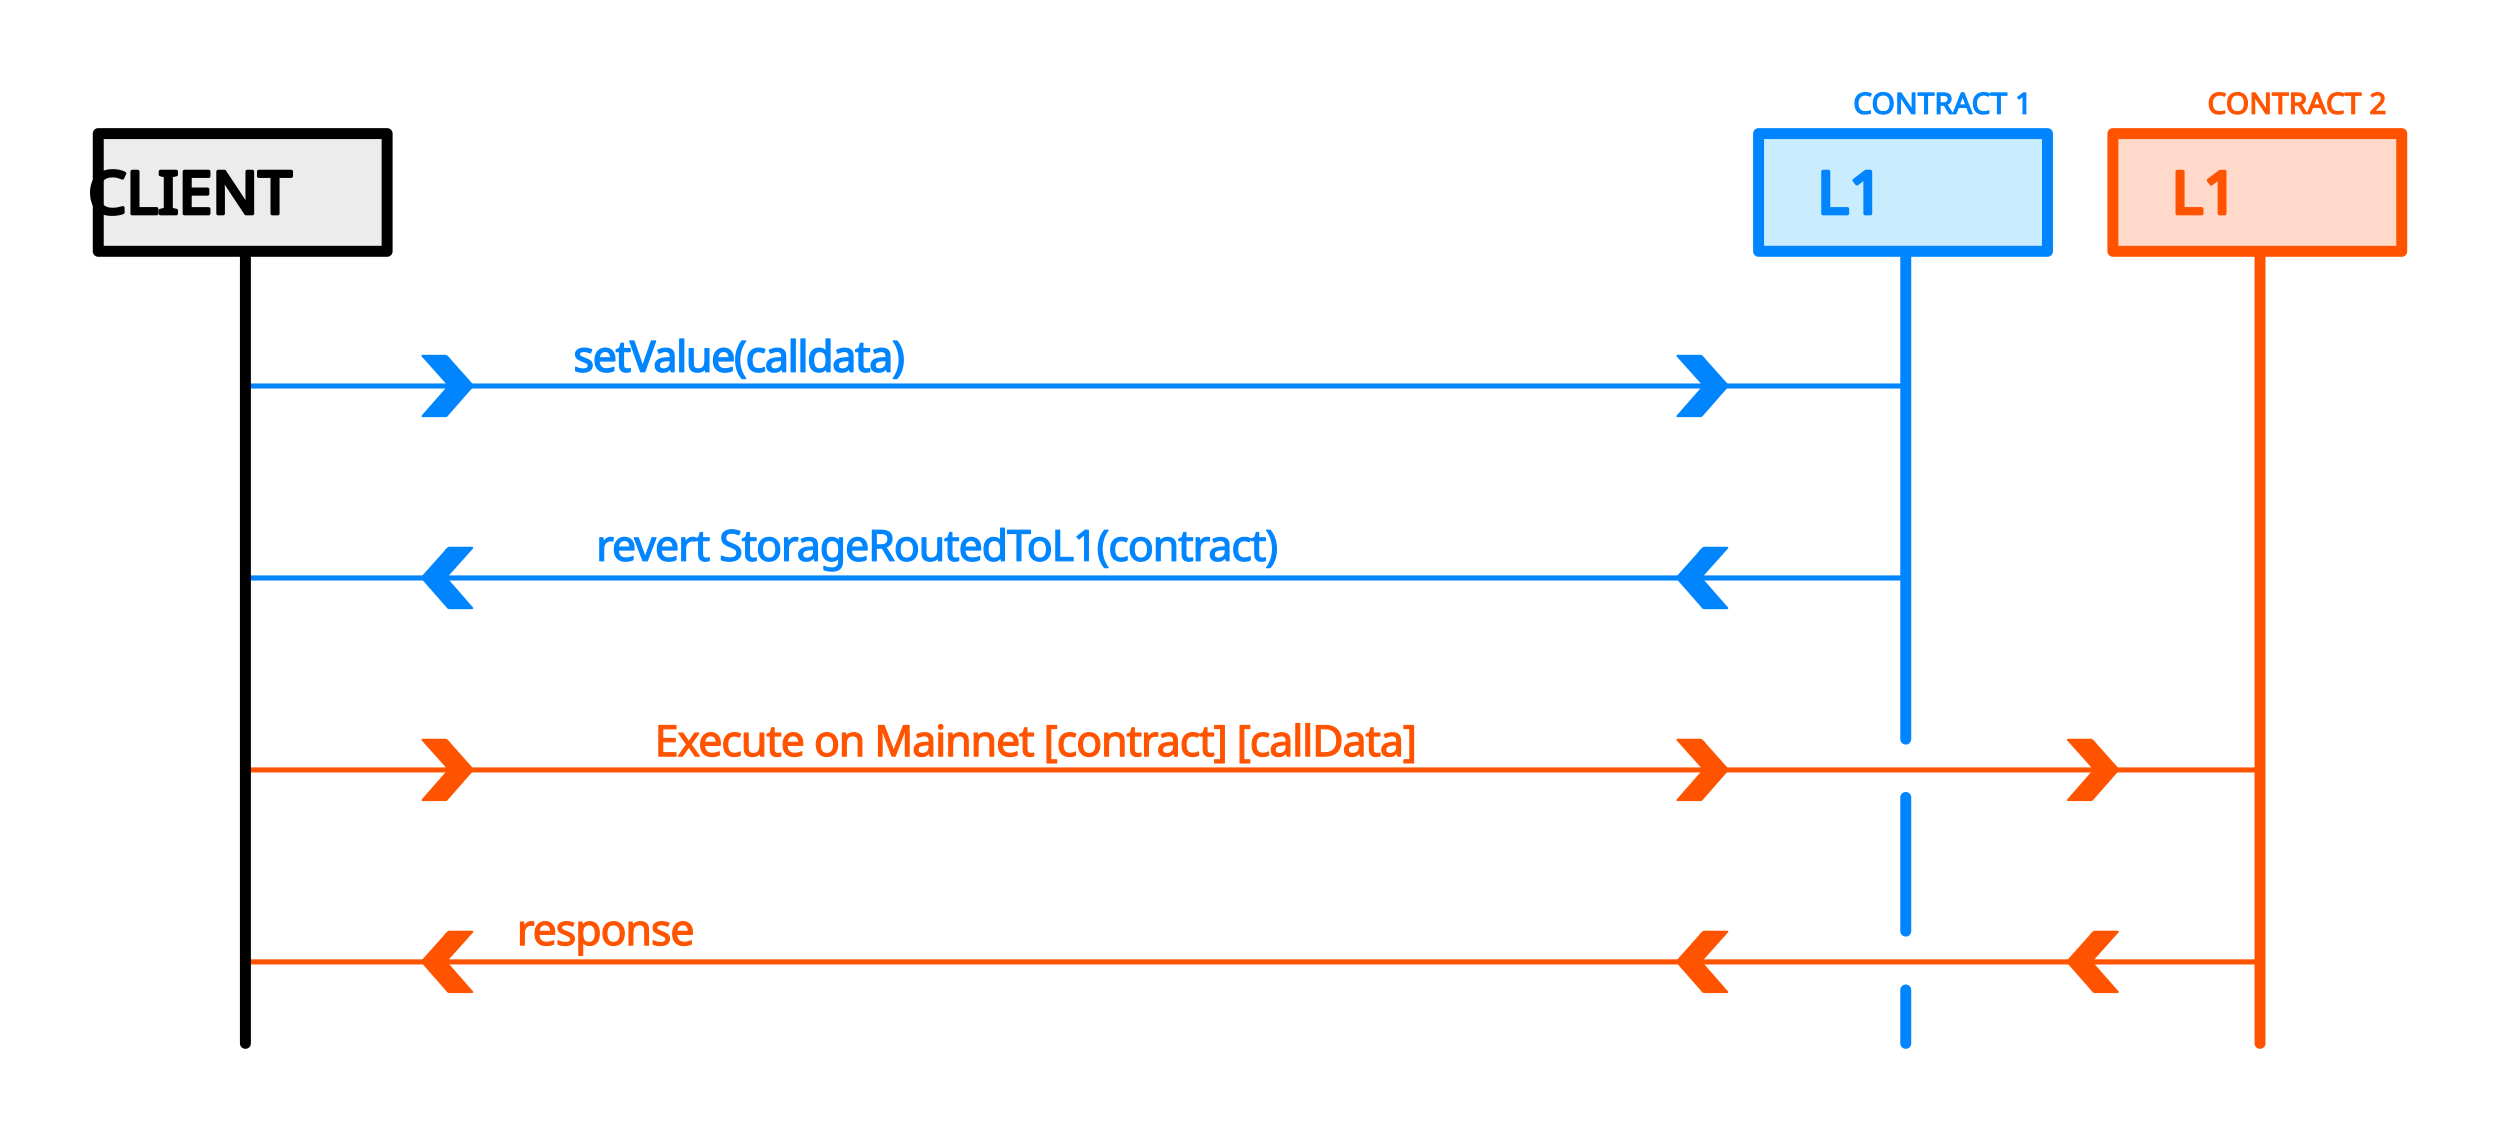
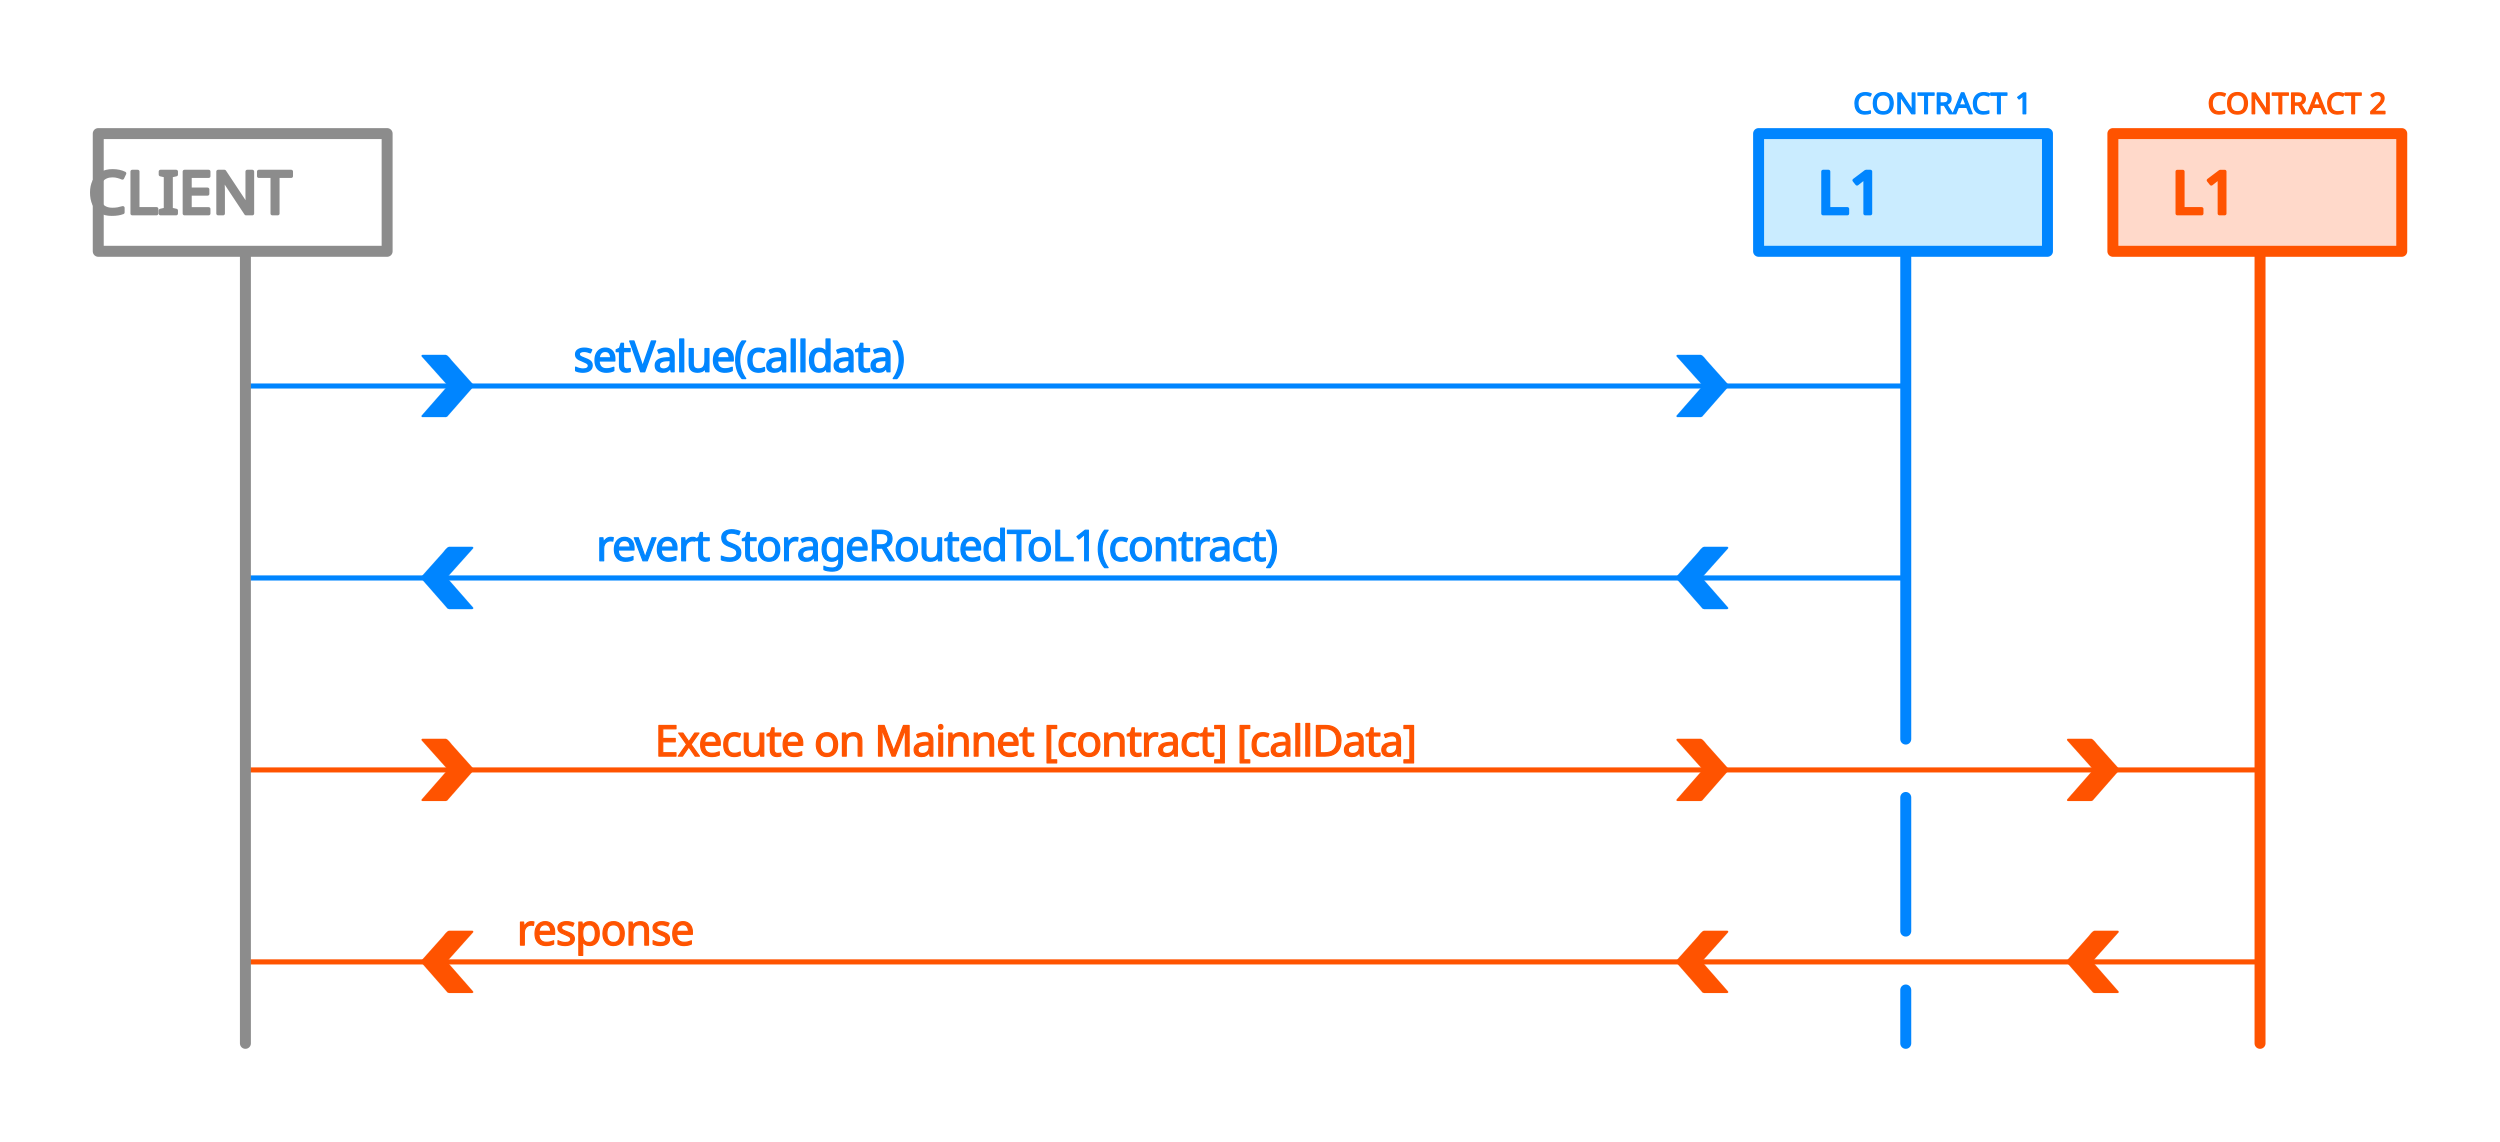
<svg xmlns="http://www.w3.org/2000/svg" xmlns:xlink="http://www.w3.org/1999/xlink" width="538.993mm" height="246.125mm" viewBox="0 0 538.993 246.125" version="1.1" id="svg6">
  <defs id="defs2">
    <rect x="258.608" y="35.355" width="130.437" height="286.727" id="rect1163" />
    <rect x="352.45" y="114.378" width="27.62" height="4.849" id="rect1482" />
    <linearGradient id="linearGradient1059">
      <stop style="stop-color:#000000;stop-opacity:1;" offset="0" id="stop1055" />
      <stop style="stop-color:#000000;stop-opacity:0;" offset="1" id="stop1057" />
    </linearGradient>
    <rect x="136.861" y="168.484" width="23.687" height="7.896" id="rect1202" />
    <linearGradient id="linearGradient1005">
      <stop style="stop-color:#000000;stop-opacity:1;" offset="0" id="stop1001" />
      <stop style="stop-color:#000000;stop-opacity:0;" offset="1" id="stop1003" />
    </linearGradient>
    <marker style="overflow:visible" id="Arrow2Mstart" refX="0" refY="0" orient="auto">
      <path transform="scale(0.6)" d="M 8.719,4.034 -2.207,0.016 8.719,-4.002 c -1.745,2.372 -1.735,5.617 -6e-7,8.035 z" style="fill:context-stroke;fill-rule:evenodd;stroke-width:0.625;stroke-linejoin:round" id="path1120" />
    </marker>
    <marker style="overflow:visible" id="Arrow2Lend" refX="0" refY="0" orient="auto">
      <path transform="matrix(-1.1,0,0,-1.1,-1.1,0)" d="M 8.719,4.034 -2.207,0.016 8.719,-4.002 c -1.745,2.372 -1.735,5.617 -6e-7,8.035 z" style="fill:context-stroke;fill-rule:evenodd;stroke-width:0.625;stroke-linejoin:round" id="path1117" />
    </marker>
    <marker style="overflow:visible" id="TriangleOutL" refX="0" refY="0" orient="auto">
      <path transform="scale(0.8)" style="fill:context-stroke;fill-rule:evenodd;stroke:context-stroke;stroke-width:1pt" d="M 5.77,0 -2.88,5 V -5 Z" id="path1238" />
    </marker>
    <marker style="overflow:visible" id="TriangleOutL-4" refX="0" refY="0" orient="auto">
      <path transform="scale(0.8)" style="fill:context-stroke;fill-rule:evenodd;stroke:context-stroke;stroke-width:1pt" d="M 5.77,0 -2.88,5 V -5 Z" id="path1238-7" />
    </marker>
    <marker style="overflow:visible" id="TriangleOutL-8" refX="0" refY="0" orient="auto">
      <path transform="scale(0.8)" style="fill:context-stroke;fill-rule:evenodd;stroke:context-stroke;stroke-width:1pt" d="M 5.77,0 -2.88,5 V -5 Z" id="path1238-3" />
    </marker>
    <marker style="overflow:visible" id="TriangleOutL-4-2" refX="0" refY="0" orient="auto">
      <path transform="scale(0.8)" style="fill:context-stroke;fill-rule:evenodd;stroke:context-stroke;stroke-width:1pt" d="M 5.77,0 -2.88,5 V -5 Z" id="path1238-7-8" />
    </marker>
    <linearGradient xlink:href="#linearGradient1005" id="linearGradient1007" x1="88.406" y1="45.401" x2="98.212" y2="45.401" gradientUnits="userSpaceOnUse" />
    <linearGradient xlink:href="#linearGradient1059" id="linearGradient1061" x1="86.907" y1="237.228" x2="177.445" y2="237.228" gradientUnits="userSpaceOnUse" />
  </defs>
  <g id="layer1" transform="translate(-33.41176,-65.063)">
    <g id="g2230" transform="translate(-7.275221,9.730348)" style="stroke:#ff5300;stroke-opacity:1;fill:#ff5300;fill-opacity:1">
      <text xml:space="preserve" style="font-size:9.269px;line-height:1.25;font-family:Palatino;-inkscape-font-specification:Palatino;font-variant-ligatures:none;text-align:center;letter-spacing:-0.242px;text-anchor:middle;stroke:#ff5300;stroke-width:0.257;stroke-linecap:round;stroke-linejoin:round;stroke-miterlimit:4;stroke-dasharray:none;stroke-opacity:1;fill:#ff5300;fill-opacity:1" x="272.025" y="218.355" id="text1278-7-4">
        <tspan id="tspan1276-9-2" x="274.653" y="218.355" style="font-style:normal;font-variant:normal;font-weight:normal;font-stretch:normal;font-family:'SF Mono';-inkscape-font-specification:'SF Mono';stroke:#ff5300;stroke-width:0.257;stroke-linecap:round;stroke-linejoin:round;stroke-miterlimit:4;stroke-dasharray:none;stroke-opacity:1;fill:#ff5300;fill-opacity:1">Execute on Mainnet [contract] [callData]   </tspan>
      </text>
    </g>
    <g id="g1285" transform="translate(-15.54913,4.208755)" style="fill:#0085ff;fill-opacity:1;stroke:#0085ff;stroke-opacity:1">
      <text xml:space="preserve" style="font-size:9.269px;line-height:1.25;font-family:Palatino;-inkscape-font-specification:Palatino;font-variant-ligatures:none;text-align:center;letter-spacing:-0.29px;text-anchor:middle;stroke:#0085ff;stroke-width:0.309;stroke-linecap:round;stroke-linejoin:round;stroke-miterlimit:4;stroke-dasharray:none;stroke-opacity:1;fill:#0085ff;fill-opacity:1" x="214.05" y="140.992" id="text1278">
        <tspan id="tspan1276" x="216.629" y="140.992" style="font-style:normal;font-variant:normal;font-weight:normal;font-stretch:normal;font-size:9.269px;font-family:'SF Mono';-inkscape-font-specification:'SF Mono';stroke:#0085ff;stroke-width:0.309;stroke-linecap:round;stroke-linejoin:round;stroke-miterlimit:4;stroke-dasharray:none;stroke-opacity:1;fill:#0085ff;fill-opacity:1">setValue(calldata) </tspan>
      </text>
    </g>
    <text xml:space="preserve" style="font-style:normal;font-variant:normal;font-weight:normal;font-stretch:normal;font-size:5.875px;line-height:1.05;font-family:SPOTNIK;-inkscape-font-specification:SPOTNIK;font-variant-ligatures:none;text-align:center;letter-spacing:0.472px;text-anchor:middle;fill:#ff4f00;fill-opacity:1;stroke:#000000;stroke-width:0.803;stroke-linecap:round;stroke-linejoin:round;stroke-miterlimit:4;stroke-dasharray:none;stroke-opacity:1" x="187.271" y="146.442" id="text2139-0-1-8-8-8-0-0" transform="scale(1.047946,0.9542476)">
      <tspan style="font-style:normal;font-variant:normal;font-weight:normal;font-stretch:normal;font-family:SPOTNIK;-inkscape-font-specification:SPOTNIK;text-align:end;text-anchor:end;fill:#ff4f00;fill-opacity:1;stroke:#000000;stroke-width:0.803;stroke-linecap:round;stroke-linejoin:round;stroke-miterlimit:4;stroke-dasharray:none;stroke-opacity:1" x="187.271" y="146.442" id="tspan2163-0-2-6-4-3-4" />
    </text>
    <g id="g1162" transform="matrix(0.2723189,0,0,0.2723189,213.8516,218.0248)" />
    <g id="g1170" transform="translate(101.0709,4.805857)">
      <path style="fill:#74ceff;fill-opacity:0.375;stroke:#0085ff;stroke-width:2.365;stroke-linecap:round;stroke-linejoin:round;stroke-miterlimit:4;stroke-dasharray:none;stroke-opacity:1" d="m 343.216,285.2 v -11.505 m 0,-12.694 v -28.814 m 0,-12.587 v -105.162 H 311.488 V 89.06 h 62.281 v 25.378 h -30.553" id="path1065-7" />
      <text xml:space="preserve" style="font-size:12.87px;line-height:1.25;font-family:Palatino;-inkscape-font-specification:Palatino;font-variant-ligatures:none;text-align:center;letter-spacing:0px;text-anchor:middle;stroke-width:0.771;stroke-miterlimit:4;stroke-dasharray:none;fill:#0085ff;fill-opacity:1;stroke:#0085ff;stroke-opacity:1;" x="338.129" y="107.736" id="text1098-9" transform="scale(1.013468,0.9867108)">
        <tspan id="tspan1096-9" x="338.129" y="107.736" style="font-style:normal;font-variant:normal;font-weight:normal;font-stretch:normal;font-family:'SF Mono';-inkscape-font-specification:'SF Mono';stroke:#0085ff;stroke-width:0.771;stroke-linecap:round;stroke-linejoin:round;stroke-miterlimit:4;stroke-dasharray:none;stroke-opacity:1;fill:#0085ff;fill-opacity:1;">L1</tspan>
      </text>
    </g>
    <g id="g1175" transform="translate(101.0709,4.2183)" style="stroke:#ff5300;stroke-opacity:1">
      <path style="fill:#ff9c74;fill-opacity:0.375;stroke:#ff5300;stroke-width:2.365;stroke-linecap:round;stroke-linejoin:round;stroke-miterlimit:4;stroke-dasharray:none;stroke-opacity:1" d="m 419.598,285.787 v -70.697 m 0,0 V 115.026 H 387.87 V 89.648 h 62.281 V 115.026 h -30.553" id="path1065-7-8" />
      <text xml:space="preserve" style="font-size:12.87px;line-height:1.25;font-family:Palatino;-inkscape-font-specification:Palatino;font-variant-ligatures:none;text-align:center;letter-spacing:0px;text-anchor:middle;stroke-width:0.771;stroke-miterlimit:4;stroke-dasharray:none;stroke:#ff5300;stroke-opacity:1;fill:#ff5300;fill-opacity:1;" x="413.496" y="108.332" id="text1098-9-0" transform="scale(1.013468,0.9867108)">
        <tspan id="tspan1096-9-8" x="413.496" y="108.332" style="font-style:normal;font-variant:normal;font-weight:normal;font-stretch:normal;font-family:'SF Mono';-inkscape-font-specification:'SF Mono';stroke:#ff5300;stroke-width:0.771;stroke-linecap:round;stroke-linejoin:round;stroke-miterlimit:4;stroke-dasharray:none;stroke-opacity:1;fill:#ff5300;fill-opacity:1;">L1</tspan>
      </text>
    </g>
    <text xml:space="preserve" id="text1161" style="font-size:14.111px;line-height:1.25;font-family:Palatino;-inkscape-font-specification:Palatino;font-variant-ligatures:none;text-align:center;letter-spacing:-0.368px;white-space:pre;shape-inside:url(#rect1163);" />
    <text xml:space="preserve" style="font-size:6.379px;line-height:1.25;font-family:Palatino;-inkscape-font-specification:Palatino;font-variant-ligatures:none;text-align:center;letter-spacing:0px;text-anchor:middle;fill:#0085ff;fill-opacity:1;stroke:#0085ff;stroke-width:0.282;stroke-miterlimit:4;stroke-dasharray:none;stroke-opacity:1" x="450.227" y="90.797" id="text1098-9-9" transform="scale(1.013468,0.9867108)">
      <tspan id="tspan1096-9-6" x="450.227" y="90.797" style="font-style:normal;font-variant:normal;font-weight:normal;font-stretch:normal;font-family:'SF Mono';-inkscape-font-specification:'SF Mono';fill:#0085ff;fill-opacity:1;stroke:#0085ff;stroke-width:0.282;stroke-linecap:round;stroke-linejoin:round;stroke-miterlimit:4;stroke-dasharray:none;stroke-opacity:1">CONTRACT 1</tspan>
    </text>
    <text xml:space="preserve" style="font-size:6.379px;line-height:1.25;font-family:Palatino;-inkscape-font-specification:Palatino;font-variant-ligatures:none;text-align:center;letter-spacing:0px;text-anchor:middle;fill:#ff5300;fill-opacity:1;stroke:#ff5300;stroke-width:0.282;stroke-miterlimit:4;stroke-dasharray:none;stroke-opacity:1" x="525.595" y="90.797" id="text1098-9-9-2" transform="scale(1.013468,0.9867108)">
      <tspan id="tspan1096-9-6-3" x="525.595" y="90.797" style="font-style:normal;font-variant:normal;font-weight:normal;font-stretch:normal;font-family:'SF Mono';-inkscape-font-specification:'SF Mono';fill:#ff5300;fill-opacity:1;stroke:#ff5300;stroke-width:0.282;stroke-linecap:round;stroke-linejoin:round;stroke-miterlimit:4;stroke-dasharray:none;stroke-opacity:1">CONTRACT 2</tspan>
    </text>
    <path style="fill:none;stroke:#0085ff;stroke-width:1.1;stroke-linecap:round;stroke-linejoin:round;stroke-miterlimit:4;stroke-dasharray:none;stroke-opacity:1" d="M 86.012,148.283 H 444.287" id="path1225" />
    <path style="fill:#0085ff;stroke:#0085ff;stroke-width:1.1;stroke-linecap:round;stroke-linejoin:round;stroke-miterlimit:4;stroke-dasharray:none;stroke-opacity:1;fill-opacity:1" d="M 86.012,189.67 H 444.287" id="path1225-4" />
    <path style="fill:none;stroke:#ff5300;stroke-width:1.1;stroke-linecap:round;stroke-linejoin:round;stroke-miterlimit:4;stroke-dasharray:none;stroke-opacity:1" d="M 86.012,231.056 H 520.669" id="path1225-8" />
    <path style="fill:#ff5300;stroke:#ff5300;stroke-width:1.1;stroke-linecap:round;stroke-linejoin:round;stroke-miterlimit:4;stroke-dasharray:none;stroke-opacity:1;fill-opacity:1" d="M 86.012,272.443 H 520.669" id="path1225-80" />
    <g id="g1291" transform="matrix(-0.02409993,0,0,0.02409993,136.5709,141.5783)" style="stroke:#0085ff;stroke-opacity:1;fill:#0085ff;fill-opacity:1">
      <g id="g1289" style="stroke:#0085ff;stroke-opacity:1;fill:#0085ff;fill-opacity:1">
        <path d="M 508.094,13.5 C 511.82,6.043 508.087,0 499.749,0 c 0,0 -205.77,0 -205.773,0 -19.045,0.006 -44.079,38.363 -56.512,52.262 -21.87,24.449 -186.59,207.547 -187.783,209.934 -3.727,7.458 -3.727,19.544 0,27.001 l 222.456,253.726 c 3.727,7.458 13.507,13.501 21.843,13.501 h 205.77 c 8.335,0 12.071,-6.043 8.345,-13.501 L 285.638,289.197 c -3.728,-7.457 -3.728,-19.544 0,-27.001 z" id="path1287" style="stroke:#0085ff;stroke-opacity:1;fill:#0085ff;fill-opacity:1" />
      </g>
    </g>
    <g id="g1291-1" transform="matrix(-0.02409993,0,0,0.02409993,407.1377,141.5783)" style="stroke:#0085ff;stroke-opacity:1;fill:#0085ff;fill-opacity:1">
      <g id="g1289-3" style="stroke:#0085ff;stroke-opacity:1;fill:#0085ff;fill-opacity:1">
        <path d="M 508.094,13.5 C 511.82,6.043 508.087,0 499.749,0 c 0,0 -205.77,0 -205.773,0 -19.045,0.006 -44.079,38.363 -56.512,52.262 -21.87,24.449 -186.59,207.547 -187.783,209.934 -3.727,7.458 -3.727,19.544 0,27.001 l 222.456,253.726 c 3.727,7.458 13.507,13.501 21.843,13.501 h 205.77 c 8.335,0 12.071,-6.043 8.345,-13.501 L 285.638,289.197 c -3.728,-7.457 -3.728,-19.544 0,-27.001 z" id="path1287-6" style="stroke:#0085ff;stroke-opacity:1;fill:#0085ff;fill-opacity:1" />
      </g>
    </g>
    <g id="g1285-3" transform="translate(38.81421,46.74286)" style="stroke:#0085ff;stroke-opacity:1;fill:#0085ff;fill-opacity:1">
      <text xml:space="preserve" style="font-size:9.269px;line-height:1.25;font-family:Palatino;-inkscape-font-specification:Palatino;font-variant-ligatures:none;text-align:center;letter-spacing:-0.242px;text-anchor:middle;stroke:#0085ff;stroke-width:0.257;stroke-linecap:round;stroke-linejoin:round;stroke-miterlimit:4;stroke-dasharray:none;stroke-opacity:1;fill:#0085ff;fill-opacity:1" x="204.16" y="139.236" id="text1278-7">
        <tspan id="tspan1276-9" x="204.039" y="139.236" style="font-style:normal;font-variant:normal;font-weight:normal;font-stretch:normal;font-family:'SF Mono';-inkscape-font-specification:'SF Mono';stroke:#0085ff;stroke-width:0.257;stroke-linecap:round;stroke-linejoin:round;stroke-miterlimit:4;stroke-dasharray:none;stroke-opacity:1;fill:#0085ff;fill-opacity:1">revert StorageRoutedToL1(contract)</tspan>
      </text>
    </g>
    <g id="g1291-6" transform="matrix(0.02409993,0,0,0.02409993,123.1611,182.9649)" style="stroke:#0085ff;stroke-opacity:1;fill:#0085ff;fill-opacity:1">
      <g id="g1289-0" style="stroke:#0085ff;stroke-opacity:1;fill:#0085ff;fill-opacity:1">
        <path d="M 508.094,13.5 C 511.82,6.043 508.087,0 499.749,0 c 0,0 -205.77,0 -205.773,0 -19.045,0.006 -44.079,38.363 -56.512,52.262 -21.87,24.449 -186.59,207.547 -187.783,209.934 -3.727,7.458 -3.727,19.544 0,27.001 l 222.456,253.726 c 3.727,7.458 13.507,13.501 21.843,13.501 h 205.77 c 8.335,0 12.071,-6.043 8.345,-13.501 L 285.638,289.197 c -3.728,-7.457 -3.728,-19.544 0,-27.001 z" id="path1287-60" style="stroke:#0085ff;stroke-opacity:1;fill:#0085ff;fill-opacity:1" />
      </g>
    </g>
    <g id="g1291-1-2" transform="matrix(0.02409993,0,0,0.02409993,393.7279,182.9649)" style="stroke:#0085ff;stroke-opacity:1;fill:#0085ff;fill-opacity:1">
      <g id="g1289-3-5" style="stroke:#0085ff;stroke-opacity:1;fill:#0085ff;fill-opacity:1">
        <path d="M 508.094,13.5 C 511.82,6.043 508.087,0 499.749,0 c 0,0 -205.77,0 -205.773,0 -19.045,0.006 -44.079,38.363 -56.512,52.262 -21.87,24.449 -186.59,207.547 -187.783,209.934 -3.727,7.458 -3.727,19.544 0,27.001 l 222.456,253.726 c 3.727,7.458 13.507,13.501 21.843,13.501 h 205.77 c 8.335,0 12.071,-6.043 8.345,-13.501 L 285.638,289.197 c -3.728,-7.457 -3.728,-19.544 0,-27.001 z" id="path1287-6-2" style="stroke:#0085ff;stroke-opacity:1;fill:#0085ff;fill-opacity:1" />
      </g>
    </g>
    <g id="g1291-6-4" transform="matrix(-0.02409993,0,0,0.02409993,407.1377,224.3516)" style="stroke:#ff5300;stroke-opacity:1;fill:#ff5300;fill-opacity:1">
      <g id="g1289-0-5" style="stroke:#ff5300;stroke-opacity:1;fill:#ff5300;fill-opacity:1">
        <path d="M 508.094,13.5 C 511.82,6.043 508.087,0 499.749,0 c 0,0 -205.77,0 -205.773,0 -19.045,0.006 -44.079,38.363 -56.512,52.262 -21.87,24.449 -186.59,207.547 -187.783,209.934 -3.727,7.458 -3.727,19.544 0,27.001 l 222.456,253.726 c 3.727,7.458 13.507,13.501 21.843,13.501 h 205.77 c 8.335,0 12.071,-6.043 8.345,-13.501 L 285.638,289.197 c -3.728,-7.457 -3.728,-19.544 0,-27.001 z" id="path1287-60-3" style="stroke:#ff5300;stroke-opacity:1;fill:#ff5300;fill-opacity:1" />
      </g>
    </g>
    <g id="g1289-3-5-8" transform="matrix(-0.02409993,0,0,0.02409993,136.5709,224.3516)" style="stroke:#ff5300;stroke-opacity:1;fill:#ff5300;fill-opacity:1">
      <path d="M 508.094,13.5 C 511.82,6.043 508.087,0 499.749,0 c 0,0 -205.77,0 -205.773,0 -19.045,0.006 -44.079,38.363 -56.512,52.262 -21.87,24.449 -186.59,207.547 -187.783,209.934 -3.727,7.458 -3.727,19.544 0,27.001 l 222.456,253.726 c 3.727,7.458 13.507,13.501 21.843,13.501 h 205.77 c 8.335,0 12.071,-6.043 8.345,-13.501 L 285.638,289.197 c -3.728,-7.457 -3.728,-19.544 0,-27.001 z" id="path1287-6-2-8" style="stroke:#ff5300;stroke-opacity:1;fill:#ff5300;fill-opacity:1" />
    </g>
    <g id="g1291-6-4-2" transform="matrix(-0.02409993,0,0,0.02409993,491.3289,224.3516)" style="stroke:#ff5300;stroke-opacity:1;fill:#ff5300;fill-opacity:1">
      <g id="g1289-0-5-8" style="stroke:#ff5300;stroke-opacity:1;fill:#ff5300;fill-opacity:1">
        <path d="M 508.094,13.5 C 511.82,6.043 508.087,0 499.749,0 c 0,0 -205.77,0 -205.773,0 -19.045,0.006 -44.079,38.363 -56.512,52.262 -21.87,24.449 -186.59,207.547 -187.783,209.934 -3.727,7.458 -3.727,19.544 0,27.001 l 222.456,253.726 c 3.727,7.458 13.507,13.501 21.843,13.501 h 205.77 c 8.335,0 12.071,-6.043 8.345,-13.501 L 285.638,289.197 c -3.728,-7.457 -3.728,-19.544 0,-27.001 z" id="path1287-60-3-7" style="stroke:#ff5300;stroke-opacity:1;fill:#ff5300;fill-opacity:1" />
      </g>
    </g>
    <g id="g1291-6-4-2-3" transform="matrix(0.02409993,0,0,0.02409993,477.9191,265.7382)" style="stroke:#ff5300;stroke-opacity:1;fill:#ff5300;fill-opacity:1">
      <g id="g1289-0-5-8-0" style="stroke:#ff5300;stroke-opacity:1;fill:#ff5300;fill-opacity:1">
        <path d="M 508.094,13.5 C 511.82,6.043 508.087,0 499.749,0 c 0,0 -205.77,0 -205.773,0 -19.045,0.006 -44.079,38.363 -56.512,52.262 -21.87,24.449 -186.59,207.547 -187.783,209.934 -3.727,7.458 -3.727,19.544 0,27.001 l 222.456,253.726 c 3.727,7.458 13.507,13.501 21.843,13.501 h 205.77 c 8.335,0 12.071,-6.043 8.345,-13.501 L 285.638,289.197 c -3.728,-7.457 -3.728,-19.544 0,-27.001 z" id="path1287-60-3-7-2" style="stroke:#ff5300;stroke-opacity:1;fill:#ff5300;fill-opacity:1" />
      </g>
    </g>
    <g id="g1291-6-2" transform="matrix(0.02409993,0,0,0.02409993,123.1611,265.7382)" style="stroke:#ff5300;stroke-opacity:1;fill:#ff5300;fill-opacity:1">
      <g id="g1289-0-6" style="stroke:#ff5300;stroke-opacity:1;fill:#ff5300;fill-opacity:1">
        <path d="M 508.094,13.5 C 511.82,6.043 508.087,0 499.749,0 c 0,0 -205.77,0 -205.773,0 -19.045,0.006 -44.079,38.363 -56.512,52.262 -21.87,24.449 -186.59,207.547 -187.783,209.934 -3.727,7.458 -3.727,19.544 0,27.001 l 222.456,253.726 c 3.727,7.458 13.507,13.501 21.843,13.501 h 205.77 c 8.335,0 12.071,-6.043 8.345,-13.501 L 285.638,289.197 c -3.728,-7.457 -3.728,-19.544 0,-27.001 z" id="path1287-60-8" style="stroke:#ff5300;stroke-opacity:1;fill:#ff5300;fill-opacity:1" />
      </g>
    </g>
    <g id="g1291-1-2-5" transform="matrix(0.02409993,0,0,0.02409993,393.7279,265.7382)" style="stroke:#ff5300;stroke-opacity:1;fill:#ff5300;fill-opacity:1">
      <g id="g1289-3-5-5" style="stroke:#ff5300;stroke-opacity:1;fill:#ff5300;fill-opacity:1">
        <path d="M 508.094,13.5 C 511.82,6.043 508.087,0 499.749,0 c 0,0 -205.77,0 -205.773,0 -19.045,0.006 -44.079,38.363 -56.512,52.262 -21.87,24.449 -186.59,207.547 -187.783,209.934 -3.727,7.458 -3.727,19.544 0,27.001 l 222.456,253.726 c 3.727,7.458 13.507,13.501 21.843,13.501 h 205.77 c 8.335,0 12.071,-6.043 8.345,-13.501 L 285.638,289.197 c -3.728,-7.457 -3.728,-19.544 0,-27.001 z" id="path1287-6-2-9" style="stroke:#ff5300;stroke-opacity:1;fill:#ff5300;fill-opacity:1" />
      </g>
    </g>
    <g id="g1285-3-4" transform="translate(-43.3903,129.1018)" style="stroke:#ff5300;stroke-opacity:1;fill:#ff5300;fill-opacity:1">
      <text xml:space="preserve" style="font-size:9.269px;line-height:1.25;font-family:Palatino;-inkscape-font-specification:Palatino;font-variant-ligatures:none;text-align:center;letter-spacing:-0.242px;text-anchor:middle;stroke:#ff5300;stroke-width:0.257;stroke-linecap:round;stroke-linejoin:round;stroke-miterlimit:4;stroke-dasharray:none;stroke-opacity:1;fill:#ff5300;fill-opacity:1" x="214.903" y="139.724" id="text1278-7-8">
        <tspan id="tspan1276-9-3" x="214.782" y="139.724" style="font-style:normal;font-variant:normal;font-weight:normal;font-stretch:normal;font-family:'SF Mono';-inkscape-font-specification:'SF Mono';stroke:#ff5300;stroke-width:0.257;stroke-linecap:round;stroke-linejoin:round;stroke-miterlimit:4;stroke-dasharray:none;stroke-opacity:1;fill:#ff5300;fill-opacity:1">response</tspan>
      </text>
    </g>
    <g id="g1159">
-       <path style="fill:#cecece;fill-opacity:0.375;stroke:#000000;stroke-width:2.365;stroke-linecap:round;stroke-linejoin:round;stroke-miterlimit:4;stroke-dasharray:none;stroke-opacity:1" d="M 86.322,290.006 V 119.244 H 54.594 V 93.866 H 116.875 V 119.244 H 86.322" id="path1065" />
+       <path style="fill:none;fill-opacity:1;stroke:#8c8c8c;stroke-width:2.365;stroke-linecap:round;stroke-linejoin:round;stroke-miterlimit:4;stroke-dasharray:none;stroke-opacity:1" d="M 86.322,290.006 V 119.244 H 54.594 V 93.866 H 116.875 V 119.244 H 86.322" id="path1065" />
      <text xml:space="preserve" style="font-size:12.87px;line-height:1.25;font-family:Palatino;-inkscape-font-specification:Palatino;font-variant-ligatures:none;text-align:center;letter-spacing:0px;text-anchor:middle;stroke-width:0.771;stroke-miterlimit:4;stroke-dasharray:none" x="84.649" y="112.607" id="text1098" transform="scale(1.013468,0.9867108)">
-         <tspan id="tspan1096" x="84.649" y="112.607" style="font-style:normal;font-variant:normal;font-weight:normal;font-stretch:normal;font-family:'SF Mono';-inkscape-font-specification:'SF Mono';stroke:#000000;stroke-width:0.771;stroke-linecap:round;stroke-linejoin:round;stroke-miterlimit:4;stroke-dasharray:none;stroke-opacity:1">CLIENT</tspan>
+         <tspan id="tspan1096" x="84.649" y="112.607" style="font-style:normal;font-variant:normal;font-weight:normal;font-stretch:normal;font-family:'SF Mono';-inkscape-font-specification:'SF Mono';fill:#8c8c8c;fill-opacity:1;stroke:#8c8c8c;stroke-width:0.771;stroke-linecap:round;stroke-linejoin:round;stroke-miterlimit:4;stroke-dasharray:none;stroke-opacity:1">CLIENT</tspan>
      </text>
    </g>
  </g>
</svg>
